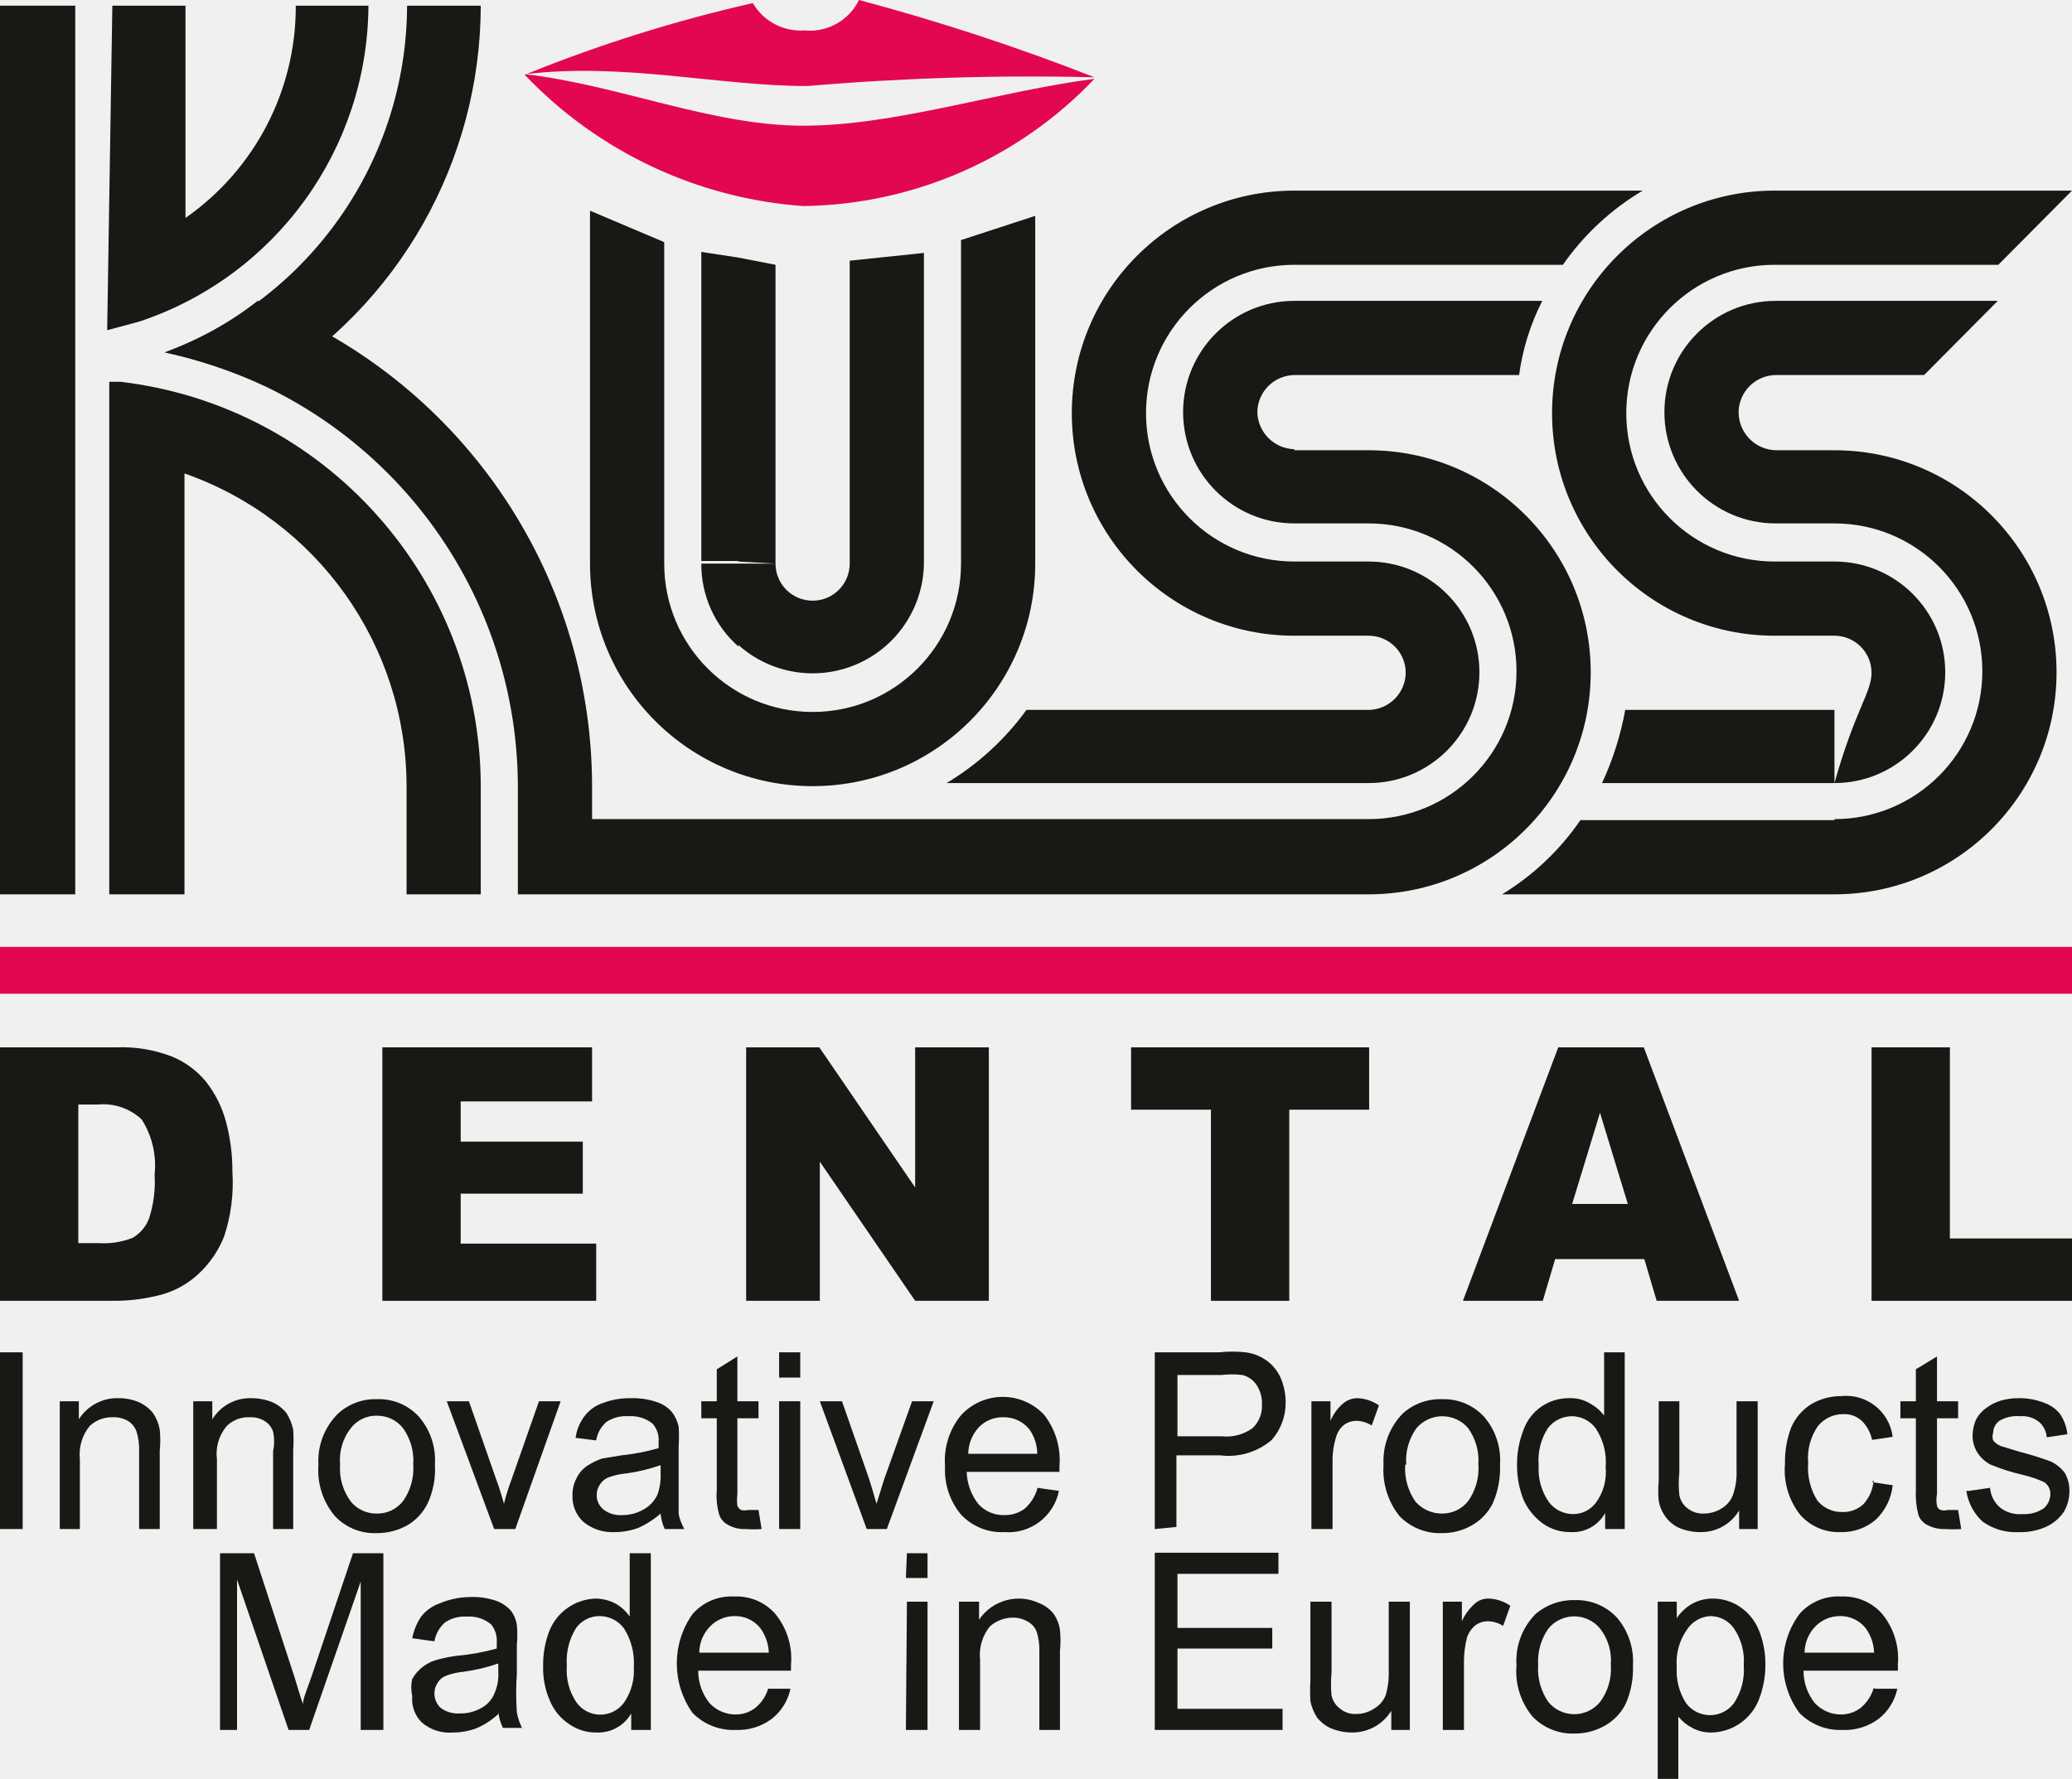
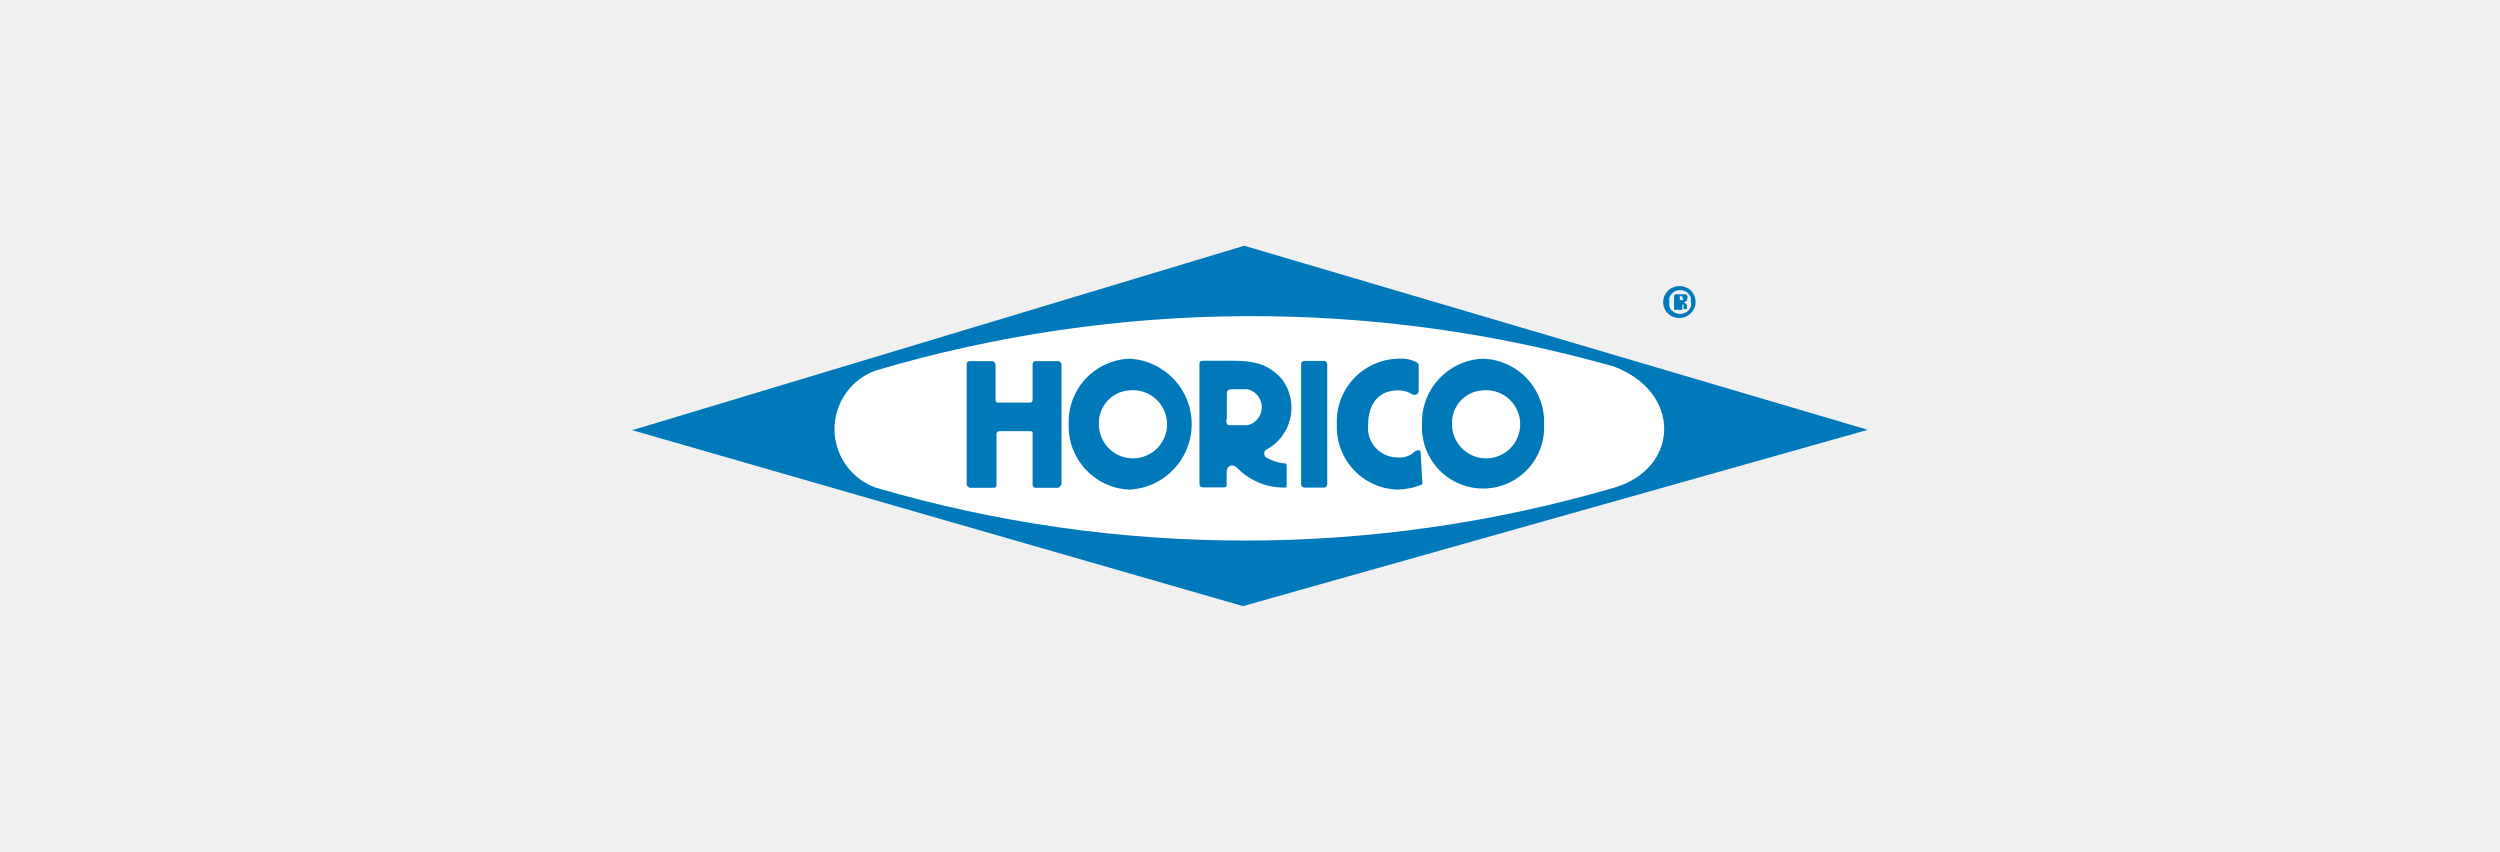
- <svg xmlns="http://www.w3.org/2000/svg" viewBox="0 0 40.21 34.53">
+ <svg xmlns="http://www.w3.org/2000/svg" id="Capa_1" data-name="Capa 1" viewBox="0 0 135 46">
  <defs>
-     <style>.cls-1{fill:#171915;}.cls-2{fill:#e30750;}</style>
+     <style>.cls-1{fill:#0079bb;}.cls-2{fill:#fff;}</style>
  </defs>
-   <g id="Capa_2" data-name="Capa 2">
-     <g id="Capa_1-2" data-name="Capa 1">
-       <path class="cls-1" d="M0,20.33H2.26a2.7,2.7,0,0,1,1.08.18A1.68,1.68,0,0,1,4,21a2.17,2.17,0,0,1,.39.79,3.69,3.69,0,0,1,.12.95A3.33,3.33,0,0,1,4.35,24a2,2,0,0,1-.5.73,1.74,1.74,0,0,1-.68.39,3.5,3.5,0,0,1-.91.13H0Zm1.52,1.11h0v2.69H1.9a1.56,1.56,0,0,0,.67-.1.74.74,0,0,0,.32-.37A2.28,2.28,0,0,0,3,22.8a1.66,1.66,0,0,0-.25-1.07,1.09,1.09,0,0,0-.85-.29Z" />
-       <polygon class="cls-1" points="7.42 20.33 11.49 20.33 11.49 21.38 8.94 21.38 8.94 22.16 11.31 22.16 11.31 23.17 8.94 23.17 8.94 24.14 11.57 24.14 11.57 25.25 7.42 25.25 7.42 20.33" />
-       <polygon class="cls-1" points="14.48 20.33 15.9 20.33 17.76 23.05 17.76 20.33 19.19 20.33 19.19 25.25 17.76 25.25 15.91 22.55 15.91 25.25 14.48 25.25 14.48 20.33" />
-       <polygon class="cls-1" points="21.95 20.33 26.57 20.33 26.57 21.54 25.02 21.54 25.02 25.25 23.5 25.25 23.5 21.54 21.95 21.54 21.95 20.33" />
-       <path class="cls-1" d="M31.91,24.44H30.18l-.24.81H28.39l1.85-4.92H31.9l1.85,4.92h-1.6Zm-.32-1.07h0l-.54-1.77-.54,1.77Z" />
-       <polygon class="cls-1" points="36.32 20.33 37.84 20.33 37.84 24.04 40.21 24.04 40.21 25.25 36.32 25.25 36.32 20.33" />
-       <rect class="cls-2" y="18.38" width="40.21" height="0.91" />
-       <rect class="cls-1" y="26.25" width="0.44" height="3.43" />
-       <path class="cls-1" d="M1.16,29.68V27.2h.37v.35a.88.88,0,0,1,.77-.41,1,1,0,0,1,.4.08.75.75,0,0,1,.27.21.83.83,0,0,1,.13.32,2,2,0,0,1,0,.41v1.52h-.4V28.17a1.16,1.16,0,0,0-.05-.38.39.39,0,0,0-.17-.21.54.54,0,0,0-.29-.07.63.63,0,0,0-.45.17.88.88,0,0,0-.19.65v1.35Z" />
-       <path class="cls-1" d="M3.75,29.68V27.2h.37v.35a.86.86,0,0,1,.76-.41,1.11,1.11,0,0,1,.41.08.75.75,0,0,1,.27.21,1,1,0,0,1,.13.32,3.25,3.25,0,0,1,0,.41v1.52H5.3V28.17a.94.94,0,0,0,0-.38.39.39,0,0,0-.17-.21.51.51,0,0,0-.28-.07.6.6,0,0,0-.45.17.84.84,0,0,0-.19.65v1.35Z" />
-       <path class="cls-1" d="M6.18,28.44a1.29,1.29,0,0,1,.38-1,1.06,1.06,0,0,1,.75-.28,1.05,1.05,0,0,1,.82.34,1.29,1.29,0,0,1,.31.93,1.57,1.57,0,0,1-.14.75,1,1,0,0,1-.4.43,1.2,1.2,0,0,1-.59.15,1.06,1.06,0,0,1-.81-.33,1.38,1.38,0,0,1-.32-1m.42,0h0a1.07,1.07,0,0,0,.21.72.64.64,0,0,0,.5.23.63.63,0,0,0,.51-.24,1.1,1.1,0,0,0,.2-.72,1.08,1.08,0,0,0-.2-.7.64.64,0,0,0-.51-.24.62.62,0,0,0-.5.24,1,1,0,0,0-.21.71" />
-       <path class="cls-1" d="M9.59,29.68,8.67,27.2H9.1l.52,1.49c.06.16.11.32.16.5a4.12,4.12,0,0,1,.15-.48l.53-1.51h.42L10,29.68Z" />
-       <path class="cls-1" d="M12.82,29.38a1.69,1.69,0,0,1-.44.28,1.33,1.33,0,0,1-.45.08.88.88,0,0,1-.61-.2.66.66,0,0,1-.21-.51.68.68,0,0,1,.08-.34.61.61,0,0,1,.21-.24,1.3,1.3,0,0,1,.29-.14l.37-.06a4.13,4.13,0,0,0,.72-.14.66.66,0,0,0,0-.11.47.47,0,0,0-.12-.37.68.68,0,0,0-.46-.14.69.69,0,0,0-.43.11.59.59,0,0,0-.2.36l-.4-.05a.89.89,0,0,1,.18-.43.75.75,0,0,1,.36-.25,1.49,1.49,0,0,1,.54-.09,1.43,1.43,0,0,1,.51.08.66.66,0,0,1,.28.19.73.73,0,0,1,.13.28,3,3,0,0,1,0,.39v.56c0,.39,0,.64,0,.75a1,1,0,0,0,.11.29H12.9a.88.88,0,0,1-.08-.3m0-.94h0a3.34,3.34,0,0,1-.66.16,1.39,1.39,0,0,0-.36.08.36.36,0,0,0-.16.14.34.34,0,0,0-.06.2.35.35,0,0,0,.13.28.53.53,0,0,0,.36.11.82.82,0,0,0,.42-.11.63.63,0,0,0,.27-.29,1.1,1.1,0,0,0,.06-.42Z" />
-       <path class="cls-1" d="M14.72,29.31l.06.37a1.88,1.88,0,0,1-.31,0,.63.63,0,0,1-.34-.08.35.35,0,0,1-.17-.19,1.34,1.34,0,0,1-.05-.49V27.53h-.3V27.2h.3v-.62l.4-.25v.87h.41v.33h-.41V29a.92.92,0,0,0,0,.23.19.19,0,0,0,.07.08.29.29,0,0,0,.14,0h.18" />
-       <path class="cls-1" d="M15.12,29.68h.41V27.2h-.41Zm0-2.94h.41v-.49h-.41Z" />
-       <path class="cls-1" d="M16.82,29.68l-.91-2.48h.43l.52,1.49c.05.16.1.32.15.5l.15-.48.54-1.51h.42l-.91,2.48Z" />
-       <path class="cls-1" d="M20.13,28.88l.42.06a1,1,0,0,1-1.06.8,1.08,1.08,0,0,1-.84-.34,1.35,1.35,0,0,1-.31-.94,1.38,1.38,0,0,1,.32-1,1.1,1.1,0,0,1,1.6,0,1.42,1.42,0,0,1,.3,1v.11h-1.8a1.06,1.06,0,0,0,.23.63.66.66,0,0,0,.5.21.65.65,0,0,0,.39-.12.82.82,0,0,0,.25-.39m-1.34-.68h1.34a.84.84,0,0,0-.15-.47.63.63,0,0,0-.51-.24.64.64,0,0,0-.47.19.77.77,0,0,0-.21.52" />
-       <path class="cls-1" d="M22.41,29.68V26.25h1.25a2.27,2.27,0,0,1,.51,0,.88.88,0,0,1,.41.16.82.82,0,0,1,.27.33,1.2,1.2,0,0,1,.1.47,1.09,1.09,0,0,1-.27.74,1.29,1.29,0,0,1-1,.3h-.85v1.39Zm.44-1.8h.86a.86.86,0,0,0,.6-.16.59.59,0,0,0,.18-.46.64.64,0,0,0-.1-.37.47.47,0,0,0-.28-.2,1.82,1.82,0,0,0-.41,0h-.85Z" />
-       <path class="cls-1" d="M25.45,29.68V27.2h.37v.38a.89.89,0,0,1,.26-.35.43.43,0,0,1,.26-.09.78.78,0,0,1,.42.14l-.14.39a.58.58,0,0,0-.3-.09.41.41,0,0,0-.24.08.46.46,0,0,0-.15.23,1.53,1.53,0,0,0-.07.49v1.3Z" />
-       <path class="cls-1" d="M26.85,28.44a1.32,1.32,0,0,1,.37-1,1.08,1.08,0,0,1,.76-.28,1.06,1.06,0,0,1,.82.34,1.29,1.29,0,0,1,.31.93,1.7,1.7,0,0,1-.14.75,1,1,0,0,1-.41.43,1.14,1.14,0,0,1-.58.15,1.09,1.09,0,0,1-.82-.33,1.43,1.43,0,0,1-.31-1m.42,0h0a1.12,1.12,0,0,0,.2.72.68.68,0,0,0,.51.23.64.64,0,0,0,.51-.24,1.1,1.1,0,0,0,.2-.72,1.08,1.08,0,0,0-.2-.7.66.66,0,0,0-1,0,1.07,1.07,0,0,0-.2.71" />
-       <path class="cls-1" d="M31.15,29.68v-.31a.72.72,0,0,1-.67.37.92.92,0,0,1-.53-.16,1.15,1.15,0,0,1-.38-.46,1.79,1.79,0,0,1-.13-.68,1.81,1.81,0,0,1,.12-.67.93.93,0,0,1,.9-.63.71.71,0,0,1,.39.1.81.81,0,0,1,.28.24V26.25h.4v3.43Zm-1.29-1.24h0a1.12,1.12,0,0,0,.2.72.59.59,0,0,0,.46.23.55.55,0,0,0,.45-.22,1,1,0,0,0,.19-.69,1.18,1.18,0,0,0-.19-.75.58.58,0,0,0-.47-.24.59.59,0,0,0-.46.23,1.15,1.15,0,0,0-.18.72" />
-       <path class="cls-1" d="M33.75,29.68v-.36a.86.86,0,0,1-.76.42,1.06,1.06,0,0,1-.4-.08.67.67,0,0,1-.27-.22.73.73,0,0,1-.13-.31,2,2,0,0,1,0-.39V27.2h.4v1.38a2.08,2.08,0,0,0,0,.44.42.42,0,0,0,.16.26.48.48,0,0,0,.31.1.64.64,0,0,0,.35-.1.51.51,0,0,0,.22-.26,1.3,1.3,0,0,0,.07-.49V27.2h.41v2.48Z" />
-       <path class="cls-1" d="M36.33,28.77l.4.06a1.07,1.07,0,0,1-.33.67,1,1,0,0,1-.67.24,1,1,0,0,1-.79-.33,1.4,1.4,0,0,1-.3-1,1.86,1.86,0,0,1,.12-.7,1,1,0,0,1,.4-.46,1.13,1.13,0,0,1,.57-.15.91.91,0,0,1,1,.79l-.4.06a.73.73,0,0,0-.2-.37.49.49,0,0,0-.35-.13.63.63,0,0,0-.5.23,1.09,1.09,0,0,0-.19.72,1.19,1.19,0,0,0,.18.73.61.61,0,0,0,.49.22.57.57,0,0,0,.4-.15.76.76,0,0,0,.2-.47" />
-       <path class="cls-1" d="M38,29.31l.06.37a2,2,0,0,1-.31,0,.67.67,0,0,1-.35-.08.35.35,0,0,1-.17-.19,1.62,1.62,0,0,1-.05-.49V27.53h-.3V27.2h.3v-.62l.41-.25v.87H38v.33h-.41V29a.59.59,0,0,0,0,.23.11.11,0,0,0,.07.08.26.26,0,0,0,.14,0H38" />
-       <path class="cls-1" d="M38.21,28.94l.41-.06a.56.56,0,0,0,.19.38.61.61,0,0,0,.43.13.68.68,0,0,0,.42-.11.37.37,0,0,0,.13-.28.27.27,0,0,0-.12-.23,2.16,2.16,0,0,0-.41-.14,4,4,0,0,1-.63-.2.67.67,0,0,1-.26-.24.63.63,0,0,1-.09-.33.82.82,0,0,1,.07-.31.66.66,0,0,1,.21-.23.9.9,0,0,1,.26-.13,1.23,1.23,0,0,1,.35-.05,1.31,1.31,0,0,1,.5.09.67.67,0,0,1,.31.22.86.86,0,0,1,.14.39l-.4.06a.44.44,0,0,0-.15-.3.53.53,0,0,0-.37-.11.67.67,0,0,0-.4.09.29.29,0,0,0-.12.23.23.23,0,0,0,0,.15.37.37,0,0,0,.15.11l.36.11a6,6,0,0,1,.61.19.73.73,0,0,1,.27.22.69.69,0,0,1,.09.36.8.8,0,0,1-.11.4.84.84,0,0,1-.35.29,1.19,1.19,0,0,1-.51.1,1.11,1.11,0,0,1-.71-.2,1,1,0,0,1-.32-.6" />
-       <path class="cls-1" d="M4.27,33.58V30.15h.66l.79,2.42c.07.23.12.4.16.51,0-.12.09-.31.17-.55l.8-2.38h.59v3.43H7V30.7l-1,2.88h-.4l-1-2.92v2.92Z" />
-       <path class="cls-1" d="M9.67,33.27a1.43,1.43,0,0,1-.43.28,1.33,1.33,0,0,1-.45.08.82.82,0,0,1-.61-.2A.64.64,0,0,1,8,32.92.73.73,0,0,1,8,32.59a.79.79,0,0,1,.51-.38,2.86,2.86,0,0,1,.36-.07A4.29,4.29,0,0,0,9.64,32v-.11a.5.5,0,0,0-.11-.36.66.66,0,0,0-.47-.15.68.68,0,0,0-.42.11.63.63,0,0,0-.21.37L8,31.8a1.14,1.14,0,0,1,.18-.43.8.8,0,0,1,.36-.25A1.55,1.55,0,0,1,9.12,31a1.4,1.4,0,0,1,.5.07.7.7,0,0,1,.29.19.6.6,0,0,1,.12.28,2,2,0,0,1,0,.39v.56a5.46,5.46,0,0,0,0,.75,1.18,1.18,0,0,0,.1.3H9.76a.94.94,0,0,1-.09-.31m0-.94h0a3.47,3.47,0,0,1-.67.16,1.29,1.29,0,0,0-.35.08.32.32,0,0,0-.16.14.36.36,0,0,0-.06.2.38.38,0,0,0,.12.28.55.55,0,0,0,.36.11.82.82,0,0,0,.42-.1.56.56,0,0,0,.27-.3.91.91,0,0,0,.07-.42Z" />
-       <path class="cls-1" d="M12.25,33.58v-.32a.74.74,0,0,1-.67.37.9.9,0,0,1-.53-.16,1,1,0,0,1-.38-.46,1.57,1.57,0,0,1-.13-.67,1.83,1.83,0,0,1,.12-.68,1,1,0,0,1,.9-.63.87.87,0,0,1,.39.1.81.81,0,0,1,.27.25V30.15h.41v3.43ZM11,32.34h0a1.11,1.11,0,0,0,.19.71.57.57,0,0,0,.92,0,1.09,1.09,0,0,0,.19-.69,1.25,1.25,0,0,0-.19-.75.59.59,0,0,0-.47-.24.56.56,0,0,0-.46.23,1.21,1.21,0,0,0-.18.73" />
-       <path class="cls-1" d="M14.92,32.78l.42,0a1,1,0,0,1-.37.59,1.09,1.09,0,0,1-.69.21,1.11,1.11,0,0,1-.84-.33,1.66,1.66,0,0,1,0-1.92,1,1,0,0,1,.81-.34,1,1,0,0,1,.79.33,1.37,1.37,0,0,1,.31,1v.11h-1.8a1,1,0,0,0,.22.63.69.69,0,0,0,.51.22.62.62,0,0,0,.38-.13.77.77,0,0,0,.25-.38m-1.34-.69h1.35a.87.87,0,0,0-.16-.47.62.62,0,0,0-.5-.24.66.66,0,0,0-.48.2.74.74,0,0,0-.21.51" />
-       <path class="cls-1" d="M17.58,33.58H18V31.09h-.4Zm0-2.95H18v-.48h-.4Z" />
-       <path class="cls-1" d="M18.61,33.58V31.09H19v.35a.93.93,0,0,1,1.17-.32.67.67,0,0,1,.28.21.72.72,0,0,1,.12.31,2.08,2.08,0,0,1,0,.41v1.53h-.4V32.06a1.16,1.16,0,0,0-.05-.38.37.37,0,0,0-.17-.2.55.55,0,0,0-.29-.08.68.68,0,0,0-.45.17.88.88,0,0,0-.19.65v1.36Z" />
-       <polygon class="cls-1" points="22.41 33.58 22.41 30.14 24.81 30.14 24.81 30.55 22.85 30.55 22.85 31.6 24.69 31.6 24.69 32 22.85 32 22.85 33.17 24.89 33.17 24.89 33.58 22.41 33.58" />
-       <path class="cls-1" d="M27,33.58v-.37a.89.89,0,0,1-.77.42,1.1,1.1,0,0,1-.4-.08.75.75,0,0,1-.27-.21.93.93,0,0,1-.13-.32,3.25,3.25,0,0,1,0-.39V31.09h.41v1.38a2.26,2.26,0,0,0,0,.44.43.43,0,0,0,.17.26.44.44,0,0,0,.3.1.62.62,0,0,0,.35-.1.53.53,0,0,0,.23-.26,1.54,1.54,0,0,0,.06-.49V31.09h.41v2.49Z" />
-       <path class="cls-1" d="M28,33.58V31.09h.37v.38a1,1,0,0,1,.26-.35.39.39,0,0,1,.26-.09.78.78,0,0,1,.42.14l-.14.39a.58.58,0,0,0-.3-.09.41.41,0,0,0-.24.08.53.53,0,0,0-.16.23,1.93,1.93,0,0,0-.06.49v1.31Z" />
-       <path class="cls-1" d="M29.43,32.33a1.29,1.29,0,0,1,.37-1,1.12,1.12,0,0,1,.76-.27,1.07,1.07,0,0,1,.81.33,1.3,1.3,0,0,1,.32.93,1.7,1.7,0,0,1-.14.75,1,1,0,0,1-.41.43,1.17,1.17,0,0,1-.58.15,1.08,1.08,0,0,1-.82-.33,1.38,1.38,0,0,1-.31-1m.42,0h0a1.12,1.12,0,0,0,.2.72.65.65,0,0,0,1,0,1.08,1.08,0,0,0,.21-.73,1,1,0,0,0-.21-.7.65.65,0,0,0-1,0,1.11,1.11,0,0,0-.2.71" />
-       <path class="cls-1" d="M32.17,34.53V31.09h.37v.32a.88.88,0,0,1,.3-.28.82.82,0,0,1,.4-.1.94.94,0,0,1,.54.17,1,1,0,0,1,.36.46,1.75,1.75,0,0,1,.12.65,1.84,1.84,0,0,1-.13.69,1,1,0,0,1-.39.47,1,1,0,0,1-.53.16.75.75,0,0,1-.37-.09.84.84,0,0,1-.27-.22v1.21Zm.37-2.18h0a1.16,1.16,0,0,0,.18.71.58.58,0,0,0,.93,0,1.17,1.17,0,0,0,.19-.74,1.11,1.11,0,0,0-.19-.71.56.56,0,0,0-.45-.24.57.57,0,0,0-.46.26,1.1,1.1,0,0,0-.2.73" />
-       <path class="cls-1" d="M36.4,32.78l.42,0a1,1,0,0,1-.37.59,1.09,1.09,0,0,1-.69.21,1.11,1.11,0,0,1-.84-.33,1.62,1.62,0,0,1,0-1.92,1,1,0,0,1,.81-.34,1,1,0,0,1,.79.33,1.37,1.37,0,0,1,.31,1,.54.54,0,0,1,0,.11H35a1,1,0,0,0,.22.63.69.69,0,0,0,.51.22.62.62,0,0,0,.38-.13.77.77,0,0,0,.25-.38m-1.34-.69h1.35a.87.87,0,0,0-.16-.47.62.62,0,0,0-.5-.24.66.66,0,0,0-.48.2.74.74,0,0,0-.21.51" />
-       <path class="cls-1" d="M25.12,12.34a4.32,4.32,0,0,1,0-8.64h6.76a5,5,0,0,0-1.55,1.44H25.12a2.88,2.88,0,0,0,0,5.76h1.44a2.15,2.15,0,1,1,0,4.3H18.37a5.25,5.25,0,0,0,1.55-1.42h6.64a.73.73,0,0,0,.72-.72.72.72,0,0,0-.72-.72Z" />
-       <path class="cls-1" d="M35.6,13.78H34.44V15.2H35.6c.4-1.42.72-1.76.72-2.14a.72.72,0,0,0-.72-.72V10.9a2.15,2.15,0,1,1,0,4.3Zm-1.16-1.44H35.6V10.9H34.44Zm0-7.2h0V3.7h5.77L38.78,5.14H34.44Zm1.16,8.64H31.54a5.87,5.87,0,0,1-.45,1.42h3.35V13.78ZM34.44,3.7h0V5.14a2.88,2.88,0,0,0,0,5.76v1.44a4.32,4.32,0,0,1,0-8.64" />
-       <path class="cls-1" d="M35.6,15.92H30.67a5,5,0,0,1-1.52,1.44H35.6a4.31,4.31,0,1,0,0-8.62H34.46A.74.74,0,0,1,33.74,8a.73.73,0,0,1,.72-.72h2.88l1.43-1.44H34.46a2.16,2.16,0,1,0,0,4.32H35.6a2.87,2.87,0,1,1,0,5.74" />
-       <path class="cls-1" d="M1.46,15.26v0ZM25.12,8.74h1.44a4.31,4.31,0,1,1,0,8.62H10.05v-2.1A8.63,8.63,0,0,0,3.2,6.84a6.56,6.56,0,0,0,1.8-1,10.1,10.1,0,0,1,6.49,9.4v.66H26.56a2.87,2.87,0,1,0,0-5.74H25.12a2.16,2.16,0,0,1,0-4.32h4.81a4.48,4.48,0,0,0-.45,1.44H25.12A.73.73,0,0,0,24.4,8a.74.74,0,0,0,.72.72" />
-       <path class="cls-1" d="M18.65,10.94a2.88,2.88,0,0,1-5.76,0V4.7l-1.44-.61v6.85a4.32,4.32,0,1,0,8.64,0V4.19l-1.44.47s0,4.82,0,6.28" />
-       <path class="cls-1" d="M14.33,10.94h.72a.72.72,0,1,0,1.44,0V5.06l1.44-.15v6a2.16,2.16,0,0,1-3.6,1.61Zm.72,0h0V5.14L14.33,5v5.9Zm-1.44,0h.72v1.61a2.13,2.13,0,0,1-.72-1.61M14.33,5h0l-.72-.11v6h.72Z" />
-       <path class="cls-1" d="M7.9.11H9.33A8.62,8.62,0,0,1,5.14,7.49,9.83,9.83,0,0,0,3.2,6.84,7.2,7.2,0,0,0,7.9.11M1.44,8.7h0c-.25,0-.49,0-.74,0h0L.7.11V7.3c.25,0,.49,0,.72,0Z" />
-       <path class="cls-1" d="M5.74.11H7.15A6.5,6.5,0,0,1,2.71,6.24l-.63.17.1-6.3H3.6l0,4.12A5,5,0,0,0,5.74.11" />
-       <rect class="cls-1" y="0.11" width="1.46" height="17.25" />
-       <path class="cls-1" d="M1.46,15.26v0Zm7.87,2.1H7.89v-2.1A6.44,6.44,0,0,0,3.58,9.19l0,8.17H2.12l0-9.95.21,0a7.92,7.92,0,0,1,7,7.81Z" />
-       <path class="cls-2" d="M10.19,1.44c1.93-.23,3.75.23,5.48.23a50.72,50.72,0,0,1,5.57-.17A42.33,42.33,0,0,0,16.67,0a1.06,1.06,0,0,1-1.06.59,1.07,1.07,0,0,1-1-.53,28.44,28.44,0,0,0-4.4,1.38" />
-       <path class="cls-2" d="M10.19,1.44c1.82.21,3.62,1,5.4,1s3.79-.67,5.65-.91A7.94,7.94,0,0,1,15.59,4a8.28,8.28,0,0,1-5.4-2.54" />
-     </g>
-   </g>
+   <polygon class="cls-1" points="34.14 23.23 67.19 13.27 100.86 23.21 67.12 32.73 34.14 23.23" />
+   <path class="cls-2" d="M47.31,20a71.66,71.66,0,0,1,39.83-.21c3.71,1.39,3.56,5.53,0,6.55a71,71,0,0,1-39.83,0A3.36,3.36,0,0,1,47.31,20" />
+   <path class="cls-1" d="M55.62,23.28H54c-.14,0-.19.07-.19.18v2.68c0,.11,0,.2-.17.2H52.37s-.17-.07-.17-.17v-6.5a.16.16,0,0,1,.17-.17h1.22c.1,0,.17.15.17.17v1.89c0,.1,0,.18.16.18H55.6a.14.14,0,0,0,.16-.16V19.67a.16.16,0,0,1,.17-.17h1.22a.2.2,0,0,1,.17.17v6.5s-.13.17-.17.17H55.93s-.17,0-.17-.17V23.42c0-.07,0-.14-.14-.14" />
+   <path class="cls-1" d="M70.42,19.49H71.5a.18.18,0,0,1,.17.18v6.48a.18.18,0,0,1-.17.18H70.42a.17.17,0,0,1-.16-.18V19.67a.17.17,0,0,1,.16-.18" />
+   <path class="cls-1" d="M61,19.37a3.54,3.54,0,0,1,0,7.07,3.42,3.42,0,0,1-3.29-3.54A3.41,3.41,0,0,1,61,19.37" />
+   <path class="cls-2" d="M61,21.08a1.84,1.84,0,1,1-1.66,1.83A1.76,1.76,0,0,1,61,21.08" />
+   <path class="cls-1" d="M80.09,19.37a3.41,3.41,0,0,1,3.29,3.53,3.3,3.3,0,1,1-6.59,0,3.42,3.42,0,0,1,3.3-3.53" />
+   <path class="cls-2" d="M80.07,21.08a1.84,1.84,0,1,1-1.66,1.83,1.75,1.75,0,0,1,1.66-1.83" />
+   <path class="cls-1" d="M76.72,24.55l.09,1.6a3.58,3.58,0,0,1-1.32.29,3.38,3.38,0,0,1-3.3-3.53,3.39,3.39,0,0,1,3.3-3.54,1.85,1.85,0,0,1,1,.19c.08.05.14.08.12.25l0,1.25c0,.25-.15.31-.35.23a1.4,1.4,0,0,0-.77-.21c-1.13,0-1.61.84-1.61,1.84a1.59,1.59,0,0,0,1.59,1.78,1.11,1.11,0,0,0,.87-.27c.09-.09.41-.27.38.12" />
+   <path class="cls-1" d="M66.09,19.48c1.12,0,2.23-.06,3.14,1a2.57,2.57,0,0,1-.9,3.83c-.09.11-.08.36.08.41a2.32,2.32,0,0,0,.91.3c.12,0,.16,0,.16.17v1c0,.14,0,.14-.16.14a3.52,3.52,0,0,1-2.53-1.08c-.25-.23-.55-.1-.55.25v.63c0,.13,0,.2-.2.19H65c-.18,0-.23-.07-.23-.24V19.69c0-.14,0-.2.21-.21Z" />
+   <path class="cls-2" d="M66.25,22.66V21.24c0-.15.07-.2.23-.22h.9a1,1,0,0,1,0,1.94h-1c-.12,0-.17-.13-.17-.3" />
+   <path class="cls-1" d="M90.84,16a0,0,0,0,0,0,0s0,0,0,0a.05.05,0,0,0,0,0h-.13v.2h.07a.13.13,0,0,0,.1,0,.11.11,0,0,0,0-.08m.31.57s0,0,0,0h-.28a0,0,0,0,1,0,0l0-.14a.13.13,0,0,0,0-.09.08.08,0,0,0-.07,0h0v.27s0,0,0,0H90.4s0,0,0,0v-.72a.11.11,0,0,1,.12-.12h.41l.11,0a.2.2,0,0,1,.08.08.21.21,0,0,1,0,.12.25.25,0,0,1-.05.16.36.36,0,0,1-.15.08l.1.05a.3.3,0,0,1,.07.11l0,.13,0,.07m.21-.38a.75.75,0,0,0,0-.26.63.63,0,0,0-.13-.2.5.5,0,0,0-.19-.13.53.53,0,0,0-.25-.05.55.55,0,0,0-.26.05.64.64,0,0,0-.19.13.57.57,0,0,0-.13.21.6.6,0,0,0,0,.24.71.71,0,0,0,0,.26.57.57,0,0,0,.13.21.64.64,0,0,0,.19.13.7.7,0,0,0,.25.05.71.71,0,0,0,.26-.05.56.56,0,0,0,.2-.14.77.77,0,0,0,.13-.2.66.66,0,0,0,0-.25m.25,0a.72.72,0,0,1-.07.33.92.92,0,0,1-.19.28.85.85,0,0,1-.27.18.91.91,0,0,1-.7,0,.8.8,0,0,1-.27-.18.64.64,0,0,1-.18-.27.77.77,0,0,1-.07-.34,1,1,0,0,1,.07-.34,1,1,0,0,1,.19-.27.75.75,0,0,1,.28-.18.77.77,0,0,1,.34-.07.81.81,0,0,1,.35.07.73.73,0,0,1,.27.17.8.8,0,0,1,.18.27.81.81,0,0,1,.07.35" />
</svg>
